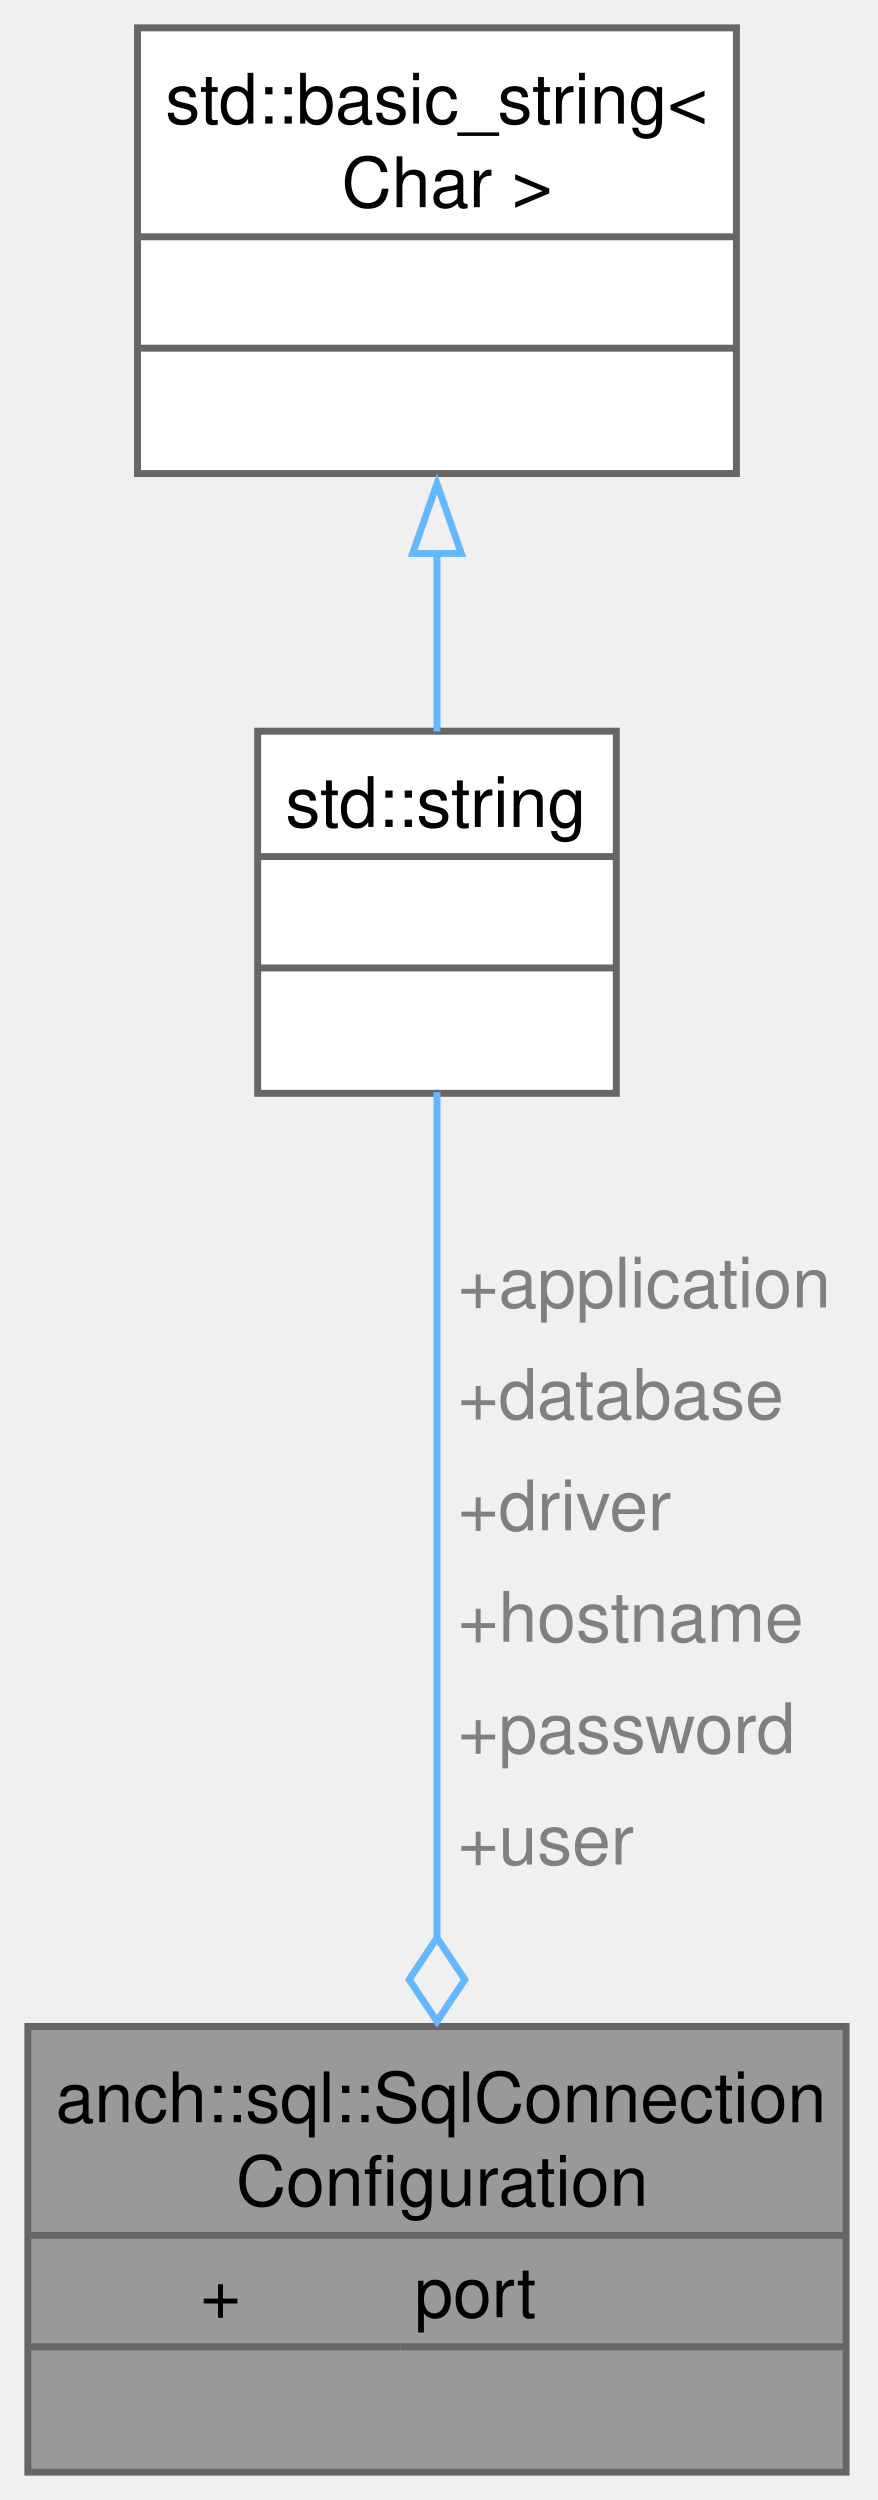
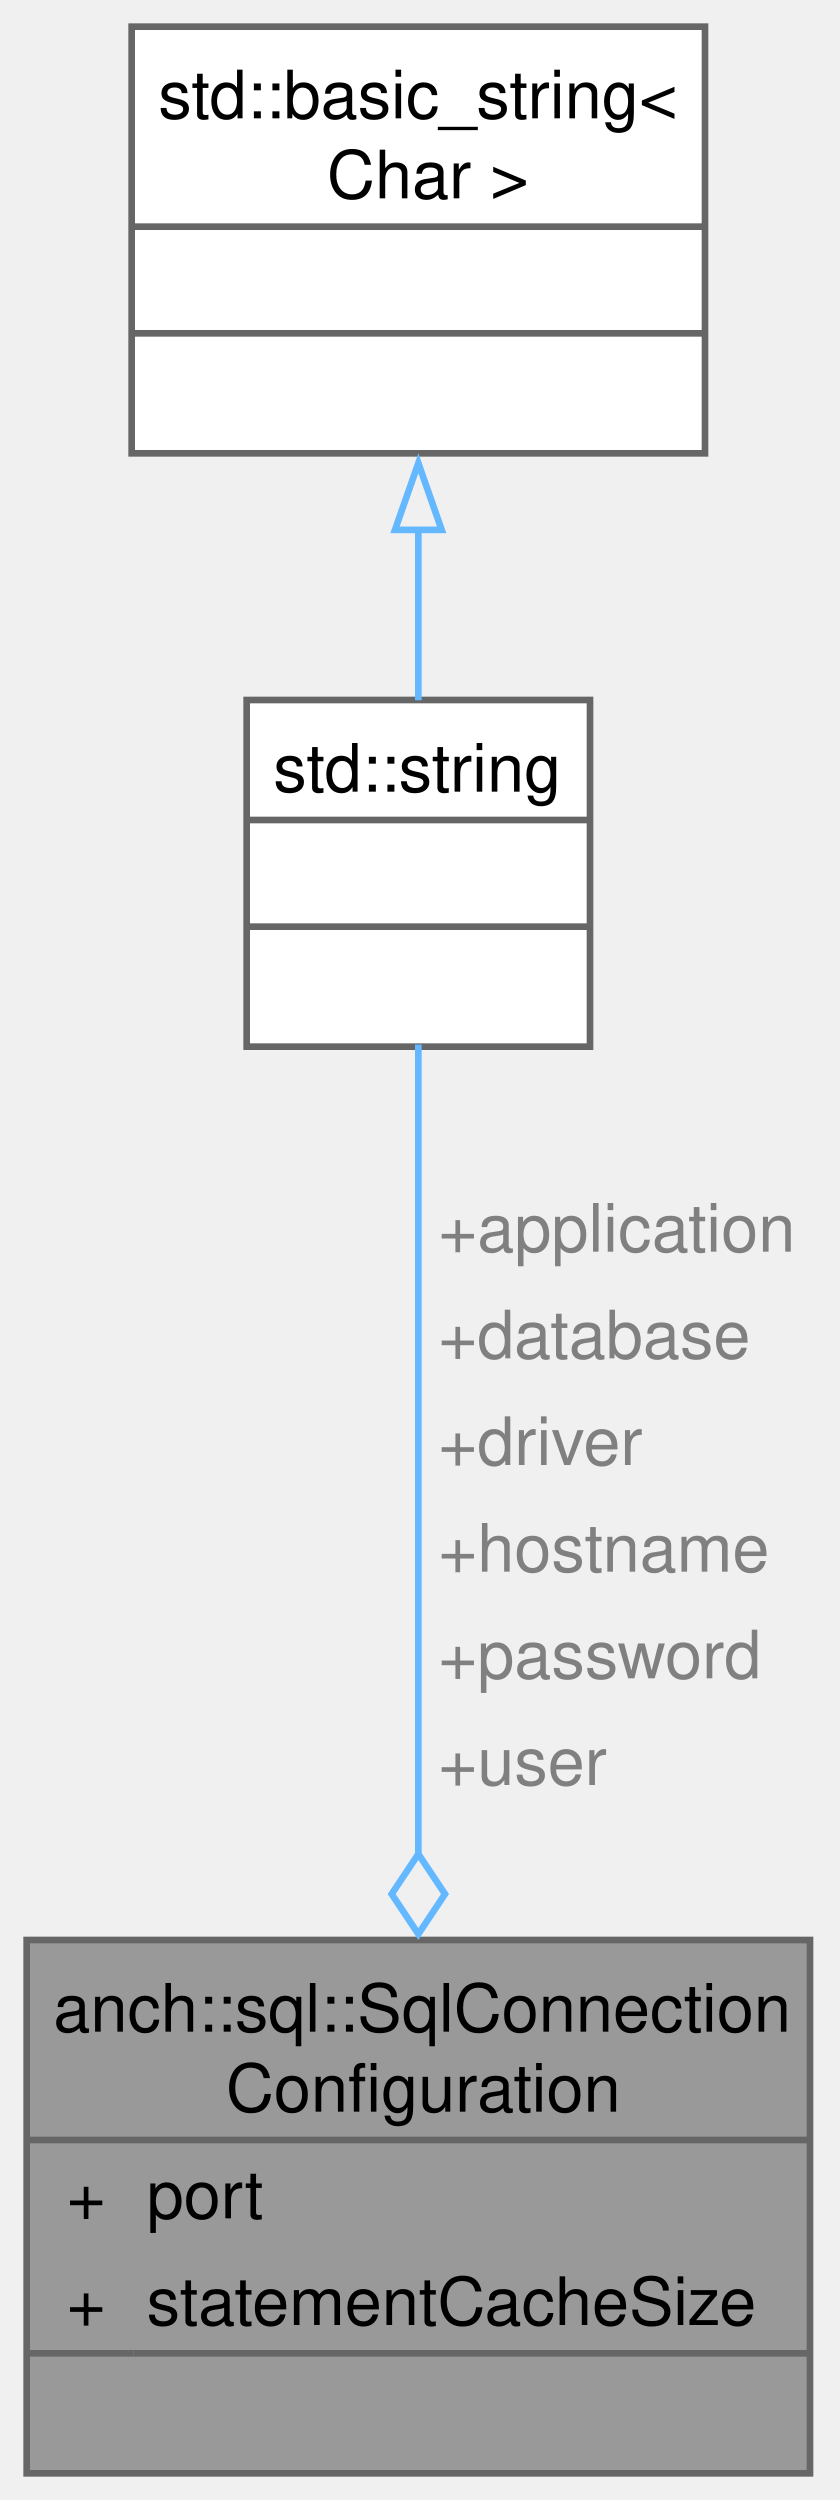
- <svg xmlns="http://www.w3.org/2000/svg" xmlns:xlink="http://www.w3.org/1999/xlink" width="126pt" height="359pt" viewBox="0.00 0.00 126.00 359.00">
-   <g id="graph0" class="graph" transform="scale(1 1) rotate(0) translate(4 355)">
+ <svg xmlns="http://www.w3.org/2000/svg" xmlns:xlink="http://www.w3.org/1999/xlink" width="126pt" height="375pt" viewBox="0.00 0.00 126.00 375.00">
+   <g id="graph0" class="graph" transform="scale(1 1) rotate(0) translate(4 371)">
    <g id="Node000001" class="node">
      <g id="a_Node000001">
        <a xlink:title="SQL database connection configuration.">
-           <polygon fill="#999999" stroke="none" points="117.5,-64 0,-64 0,0 117.5,0 117.5,-64" />
-           <polygon fill="#666666" stroke="#666666" points="0,-34 0,-34 117.5,-34 117.5,-34 0,-34" />
-           <polygon fill="#666666" stroke="#666666" points="0,-18 0,-18 53.5,-18 53.5,-18 0,-18" />
-           <polygon fill="#666666" stroke="#666666" points="53.5,-18 53.5,-18 117.5,-18 117.5,-18 53.5,-18" />
-           <polygon fill="none" stroke="#666666" points="0,0 0,-64 117.5,-64 117.5,0 0,0" />
-           <text xml:space="preserve" text-anchor="start" x="4" y="-50.25" font-family="Helvetica,sans-Serif" font-size="10.00">anch::sql::SqlConnection</text>
-           <text xml:space="preserve" text-anchor="start" x="29.88" y="-38.25" font-family="Helvetica,sans-Serif" font-size="10.00">Configuration</text>
-           <text xml:space="preserve" text-anchor="start" x="24.75" y="-22.25" font-family="Helvetica,sans-Serif" font-size="10.00">+</text>
-           <text xml:space="preserve" text-anchor="start" x="55.5" y="-22.25" font-family="Helvetica,sans-Serif" font-size="10.00">port</text>
+           <polygon fill="#999999" stroke="none" points="117.5,-80 0,-80 0,0 117.5,0 117.5,-80" />
+           <polygon fill="#666666" stroke="#666666" points="0,-50 0,-50 117.5,-50 117.5,-50 0,-50" />
+           <polygon fill="#666666" stroke="#666666" points="0,-18 0,-18 16,-18 16,-18 0,-18" />
+           <polygon fill="#666666" stroke="#666666" points="16,-18 16,-18 117.5,-18 117.5,-18 16,-18" />
+           <polygon fill="none" stroke="#666666" points="0,0 0,-80 117.5,-80 117.5,0 0,0" />
+           <text xml:space="preserve" text-anchor="start" x="4" y="-66.25" font-family="Helvetica,sans-Serif" font-size="10.00">anch::sql::SqlConnection</text>
+           <text xml:space="preserve" text-anchor="start" x="29.88" y="-54.25" font-family="Helvetica,sans-Serif" font-size="10.00">Configuration</text>
+           <text xml:space="preserve" text-anchor="start" x="6" y="-38.25" font-family="Helvetica,sans-Serif" font-size="10.00">+</text>
+           <text xml:space="preserve" text-anchor="start" x="18" y="-38.25" font-family="Helvetica,sans-Serif" font-size="10.00">port</text>
+           <text xml:space="preserve" text-anchor="start" x="6" y="-22.25" font-family="Helvetica,sans-Serif" font-size="10.00">+</text>
+           <text xml:space="preserve" text-anchor="start" x="18" y="-22.25" font-family="Helvetica,sans-Serif" font-size="10.00">statementCacheSize</text>
          <text xml:space="preserve" text-anchor="start" x="57.25" y="-6.25" font-family="Helvetica,sans-Serif" font-size="10.00"> </text>
        </a>
      </g>
    </g>
    <g id="Node000002" class="node">
      <g id="a_Node000002">
        <a xlink:title=" ">
-           <polygon fill="white" stroke="none" points="84.5,-250 33,-250 33,-198 84.5,-198 84.5,-250" />
+           <polygon fill="white" stroke="none" points="84.5,-266 33,-266 33,-214 84.5,-214 84.5,-266" />
+           <polygon fill="#666666" stroke="#666666" points="33,-248 33,-248 84.5,-248 84.5,-248 33,-248" />
          <polygon fill="#666666" stroke="#666666" points="33,-232 33,-232 84.5,-232 84.5,-232 33,-232" />
-           <polygon fill="#666666" stroke="#666666" points="33,-216 33,-216 84.5,-216 84.5,-216 33,-216" />
-           <polygon fill="none" stroke="#666666" points="33,-198 33,-250 84.5,-250 84.5,-198 33,-198" />
-           <text xml:space="preserve" text-anchor="start" x="37" y="-236.25" font-family="Helvetica,sans-Serif" font-size="10.00">std::string</text>
+           <polygon fill="none" stroke="#666666" points="33,-214 33,-266 84.5,-266 84.5,-214 33,-214" />
+           <text xml:space="preserve" text-anchor="start" x="37" y="-252.25" font-family="Helvetica,sans-Serif" font-size="10.00">std::string</text>
+           <text xml:space="preserve" text-anchor="start" x="57.25" y="-236.25" font-family="Helvetica,sans-Serif" font-size="10.00"> </text>
          <text xml:space="preserve" text-anchor="start" x="57.25" y="-220.25" font-family="Helvetica,sans-Serif" font-size="10.00"> </text>
-           <text xml:space="preserve" text-anchor="start" x="57.25" y="-204.25" font-family="Helvetica,sans-Serif" font-size="10.00"> </text>
        </a>
      </g>
    </g>
    <g id="edge1_Node000001_Node000002" class="edge">
      <g id="a_edge1_Node000001_Node000002">
        <a xlink:title=" ">
-           <path fill="none" stroke="#63b8ff" d="M58.75,-198.16C58.75,-167.3 58.75,-114.11 58.75,-76.44" />
-           <polygon fill="none" stroke="#63b8ff" points="58.75,-76.73 54.75,-70.73 58.75,-64.73 62.75,-70.73 58.75,-76.73" />
+           <path fill="none" stroke="#63b8ff" d="M58.75,-214.32C58.75,-184.12 58.75,-132.16 58.75,-92.99" />
+           <polygon fill="none" stroke="#63b8ff" points="58.75,-92.89 54.75,-86.89 58.75,-80.89 62.75,-86.89 58.75,-92.89" />
        </a>
      </g>
-       <text xml:space="preserve" text-anchor="start" x="61.75" y="-167.25" font-family="Helvetica,sans-Serif" font-size="10.00" fill="grey">+application</text>
-       <text xml:space="preserve" text-anchor="start" x="61.75" y="-151.25" font-family="Helvetica,sans-Serif" font-size="10.00" fill="grey">+database</text>
-       <text xml:space="preserve" text-anchor="start" x="61.75" y="-135.25" font-family="Helvetica,sans-Serif" font-size="10.00" fill="grey">+driver</text>
-       <text xml:space="preserve" text-anchor="start" x="61.75" y="-119.25" font-family="Helvetica,sans-Serif" font-size="10.00" fill="grey">+hostname</text>
-       <text xml:space="preserve" text-anchor="start" x="61.75" y="-103.25" font-family="Helvetica,sans-Serif" font-size="10.00" fill="grey">+password</text>
-       <text xml:space="preserve" text-anchor="start" x="61.75" y="-87.25" font-family="Helvetica,sans-Serif" font-size="10.00" fill="grey">+user</text>
+       <text xml:space="preserve" text-anchor="start" x="61.75" y="-183.25" font-family="Helvetica,sans-Serif" font-size="10.00" fill="grey">+application</text>
+       <text xml:space="preserve" text-anchor="start" x="61.75" y="-167.25" font-family="Helvetica,sans-Serif" font-size="10.00" fill="grey">+database</text>
+       <text xml:space="preserve" text-anchor="start" x="61.75" y="-151.25" font-family="Helvetica,sans-Serif" font-size="10.00" fill="grey">+driver</text>
+       <text xml:space="preserve" text-anchor="start" x="61.75" y="-135.25" font-family="Helvetica,sans-Serif" font-size="10.00" fill="grey">+hostname</text>
+       <text xml:space="preserve" text-anchor="start" x="61.75" y="-119.25" font-family="Helvetica,sans-Serif" font-size="10.00" fill="grey">+password</text>
+       <text xml:space="preserve" text-anchor="start" x="61.75" y="-103.25" font-family="Helvetica,sans-Serif" font-size="10.00" fill="grey">+user</text>
    </g>
    <g id="Node000003" class="node">
      <g id="a_Node000003">
        <a xlink:title=" ">
-           <polygon fill="white" stroke="none" points="101.75,-351 15.75,-351 15.75,-287 101.75,-287 101.75,-351" />
+           <polygon fill="white" stroke="none" points="101.75,-367 15.75,-367 15.75,-303 101.75,-303 101.75,-367" />
+           <polygon fill="#666666" stroke="#666666" points="15.75,-337 15.75,-337 101.75,-337 101.75,-337 15.75,-337" />
          <polygon fill="#666666" stroke="#666666" points="15.75,-321 15.75,-321 101.75,-321 101.75,-321 15.75,-321" />
-           <polygon fill="#666666" stroke="#666666" points="15.75,-305 15.75,-305 101.75,-305 101.75,-305 15.75,-305" />
-           <polygon fill="none" stroke="#666666" points="15.75,-287 15.75,-351 101.75,-351 101.75,-287 15.75,-287" />
-           <text xml:space="preserve" text-anchor="start" x="19.75" y="-337.25" font-family="Helvetica,sans-Serif" font-size="10.00">std::basic_string&lt;</text>
-           <text xml:space="preserve" text-anchor="start" x="42.25" y="-325.25" font-family="Helvetica,sans-Serif" font-size="10.00"> Char &gt;</text>
+           <polygon fill="none" stroke="#666666" points="15.75,-303 15.75,-367 101.75,-367 101.75,-303 15.75,-303" />
+           <text xml:space="preserve" text-anchor="start" x="19.75" y="-353.25" font-family="Helvetica,sans-Serif" font-size="10.00">std::basic_string&lt;</text>
+           <text xml:space="preserve" text-anchor="start" x="42.25" y="-341.25" font-family="Helvetica,sans-Serif" font-size="10.00"> Char &gt;</text>
+           <text xml:space="preserve" text-anchor="start" x="57.25" y="-325.25" font-family="Helvetica,sans-Serif" font-size="10.00"> </text>
          <text xml:space="preserve" text-anchor="start" x="57.25" y="-309.25" font-family="Helvetica,sans-Serif" font-size="10.00"> </text>
-           <text xml:space="preserve" text-anchor="start" x="57.25" y="-293.25" font-family="Helvetica,sans-Serif" font-size="10.00"> </text>
        </a>
      </g>
    </g>
    <g id="edge2_Node000002_Node000003" class="edge">
      <g id="a_edge2_Node000002_Node000003">
        <a xlink:title=" ">
-           <path fill="none" stroke="#63b8ff" d="M58.75,-275.69C58.75,-266.89 58.75,-257.89 58.75,-249.96" />
-           <polygon fill="none" stroke="#63b8ff" points="55.25,-275.52 58.75,-285.52 62.25,-275.52 55.25,-275.52" />
+           <path fill="none" stroke="#63b8ff" d="M58.75,-291.69C58.75,-282.89 58.75,-273.89 58.75,-265.96" />
+           <polygon fill="none" stroke="#63b8ff" points="55.25,-291.52 58.75,-301.52 62.25,-291.52 55.25,-291.52" />
        </a>
      </g>
    </g>
  </g>
</svg>
